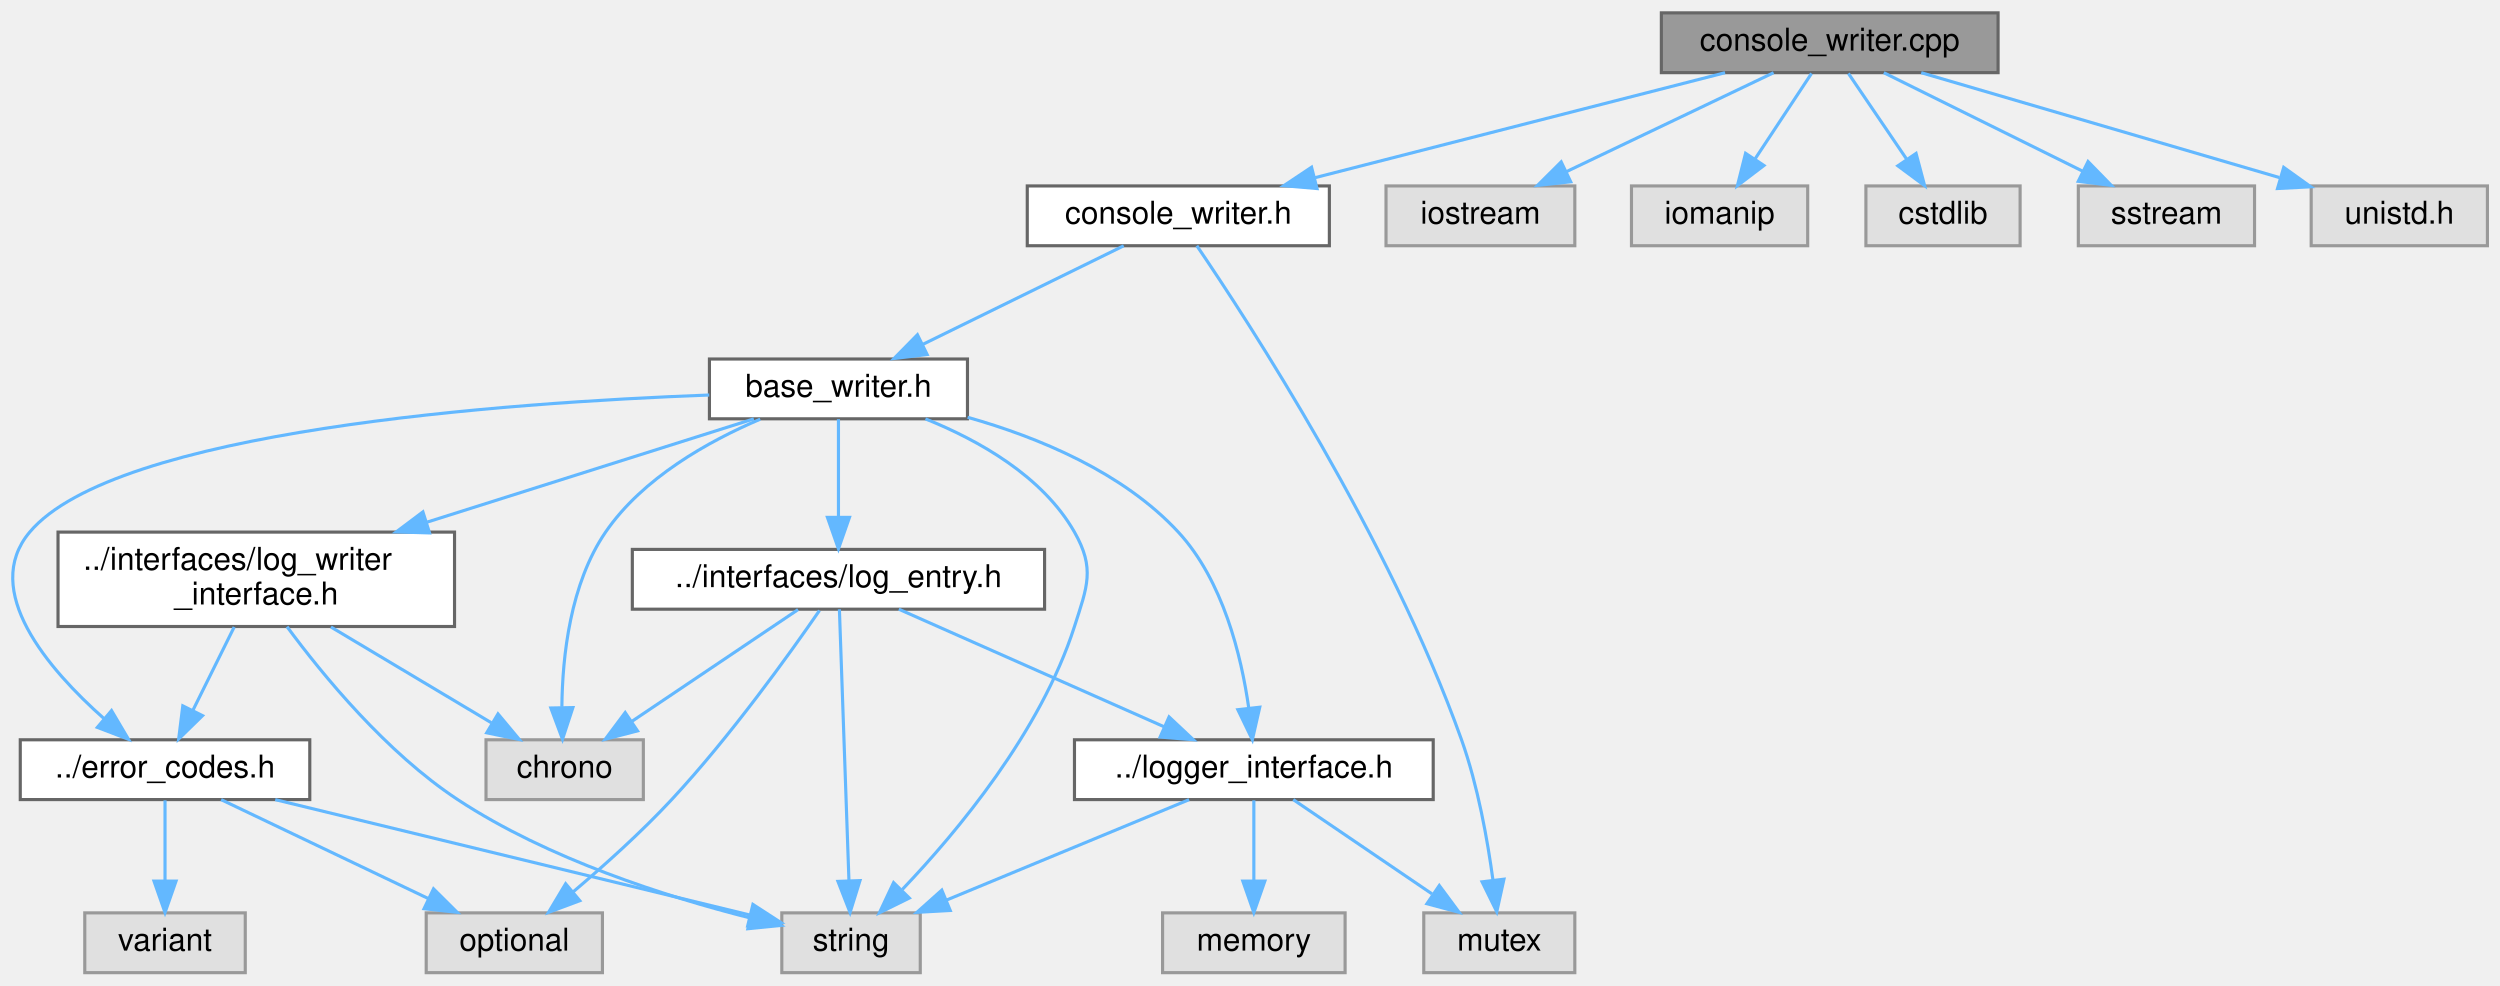
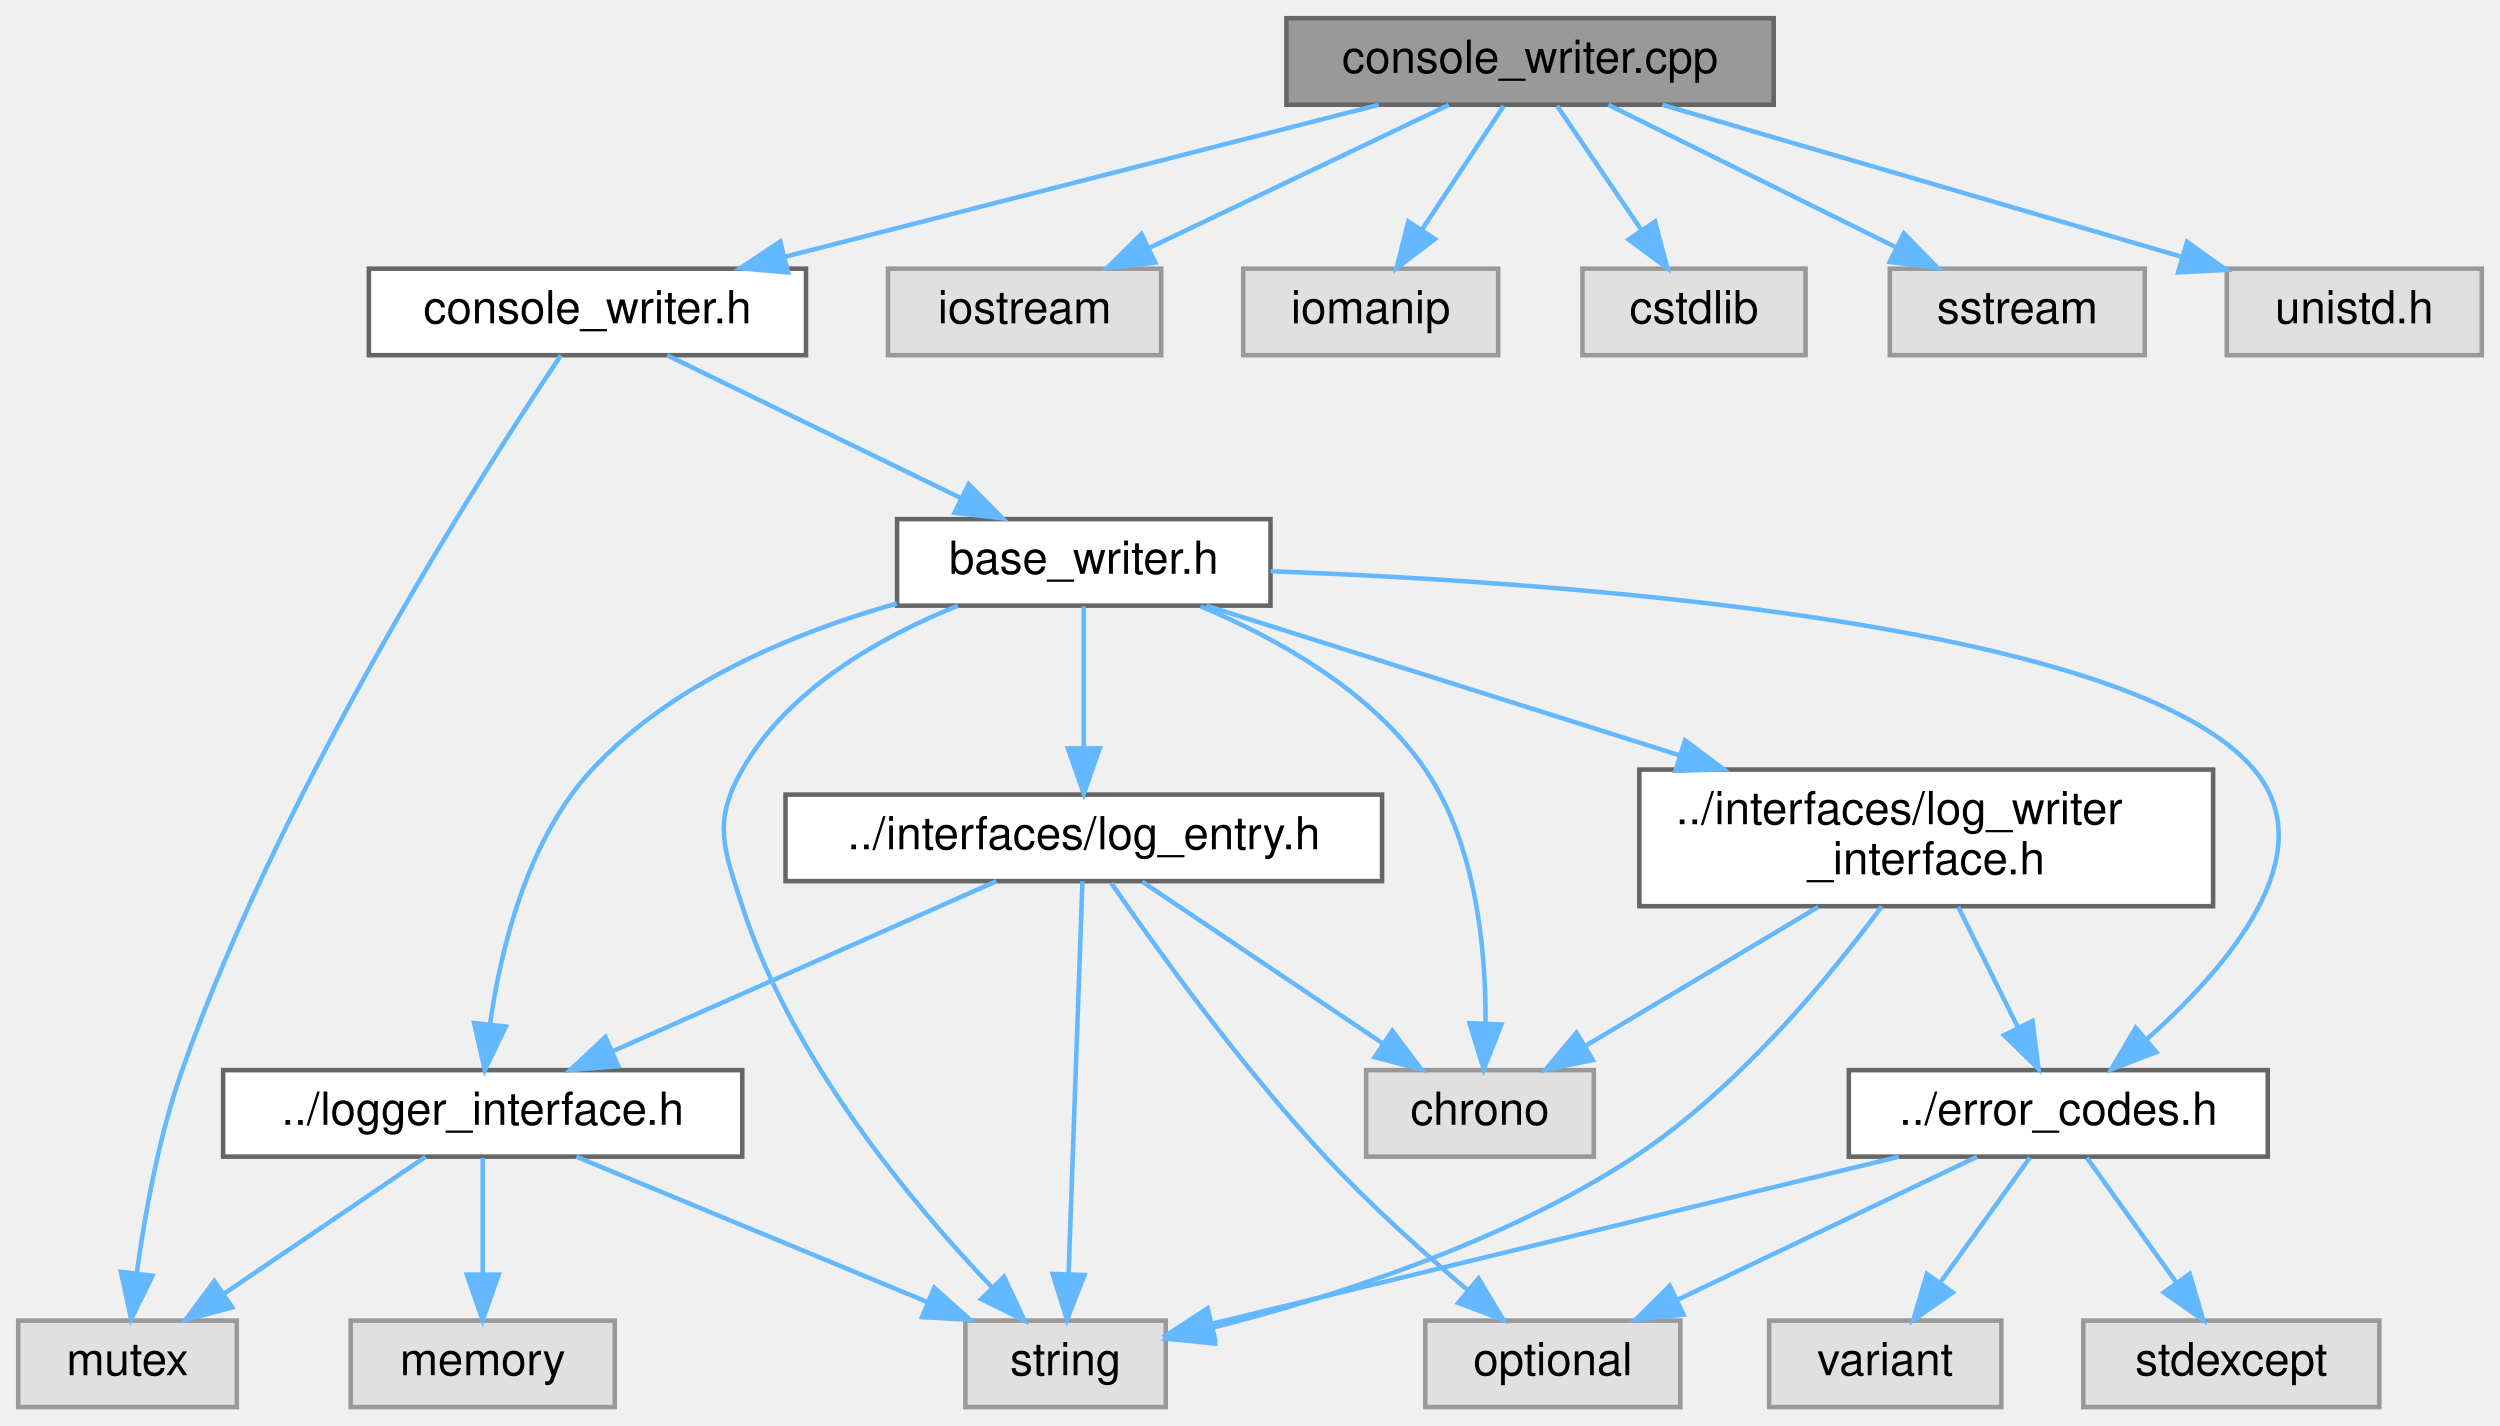
- <svg xmlns="http://www.w3.org/2000/svg" xmlns:xlink="http://www.w3.org/1999/xlink" width="794pt" height="313pt" viewBox="0.00 0.00 794.44 313.00">
+ <svg xmlns="http://www.w3.org/2000/svg" xmlns:xlink="http://www.w3.org/1999/xlink" width="549pt" height="313pt" viewBox="0.00 0.00 549.00 313.00">
  <g id="graph0" class="graph" transform="scale(1 1) rotate(0) translate(4 309)">
    <g id="Node000001" class="node">
      <g id="a_Node000001">
        <a xlink:title=" ">
-           <polygon fill="#999999" stroke="#666666" points="630.94,-305 523.94,-305 523.94,-286 630.94,-286 630.94,-305" />
-           <text text-anchor="middle" x="577.44" y="-293" font-family="Helvetica,sans-Serif" font-size="10.00">console_writer.cpp</text>
+           <polygon fill="#999999" stroke="#666666" points="385.5,-305 278.5,-305 278.5,-286 385.5,-286 385.5,-305" />
+           <text text-anchor="middle" x="332" y="-293" font-family="Helvetica,sans-Serif" font-size="10.00">console_writer.cpp</text>
        </a>
      </g>
    </g>
    <g id="Node000002" class="node">
      <g id="a_Node000002">
        <a xlink:href="console__writer_8h.html" target="_top" xlink:title=" ">
-           <polygon fill="white" stroke="#666666" points="418.44,-250 322.44,-250 322.44,-231 418.44,-231 418.44,-250" />
-           <text text-anchor="middle" x="370.44" y="-238" font-family="Helvetica,sans-Serif" font-size="10.00">console_writer.h</text>
+           <polygon fill="white" stroke="#666666" points="173,-250 77,-250 77,-231 173,-231 173,-250" />
+           <text text-anchor="middle" x="125" y="-238" font-family="Helvetica,sans-Serif" font-size="10.00">console_writer.h</text>
        </a>
      </g>
    </g>
    <g id="edge1_Node000001_Node000002" class="edge">
      <g id="a_edge1_Node000001_Node000002">
        <a xlink:title=" ">
-           <path fill="none" stroke="#63b8ff" d="M544.18,-285.98C508.82,-276.93 452.77,-262.58 413.93,-252.64" />
-           <polygon fill="#63b8ff" stroke="#63b8ff" points="414.51,-249.17 403.96,-250.08 412.78,-255.95 414.51,-249.17" />
-         </a>
-       </g>
-     </g>
-     <g id="Node000014" class="node">
-       <g id="a_Node000014">
-         <a xlink:title=" ">
-           <polygon fill="#e0e0e0" stroke="#999999" points="496.44,-250 436.44,-250 436.44,-231 496.44,-231 496.44,-250" />
-           <text text-anchor="middle" x="466.44" y="-238" font-family="Helvetica,sans-Serif" font-size="10.00">iostream</text>
-         </a>
-       </g>
-     </g>
-     <g id="edge23_Node000001_Node000014" class="edge">
-       <g id="a_edge23_Node000001_Node000014">
-         <a xlink:title=" ">
-           <path fill="none" stroke="#63b8ff" d="M559.6,-285.98C541.83,-277.5 514.29,-264.35 493.76,-254.54" />
-           <polygon fill="#63b8ff" stroke="#63b8ff" points="495.13,-251.32 484.6,-250.17 492.11,-257.64 495.13,-251.32" />
+           <path fill="none" stroke="#63b8ff" d="M298.74,-285.98C263.39,-276.93 207.33,-262.58 168.49,-252.64" />
+           <polygon fill="#63b8ff" stroke="#63b8ff" points="169.07,-249.17 158.52,-250.08 167.34,-255.95 169.07,-249.17" />
        </a>
      </g>
    </g>
    <g id="Node000015" class="node">
      <g id="a_Node000015">
        <a xlink:title=" ">
-           <polygon fill="#e0e0e0" stroke="#999999" points="570.44,-250 514.44,-250 514.44,-231 570.44,-231 570.44,-250" />
-           <text text-anchor="middle" x="542.44" y="-238" font-family="Helvetica,sans-Serif" font-size="10.00">iomanip</text>
+           <polygon fill="#e0e0e0" stroke="#999999" points="251,-250 191,-250 191,-231 251,-231 251,-250" />
+           <text text-anchor="middle" x="221" y="-238" font-family="Helvetica,sans-Serif" font-size="10.00">iostream</text>
        </a>
      </g>
    </g>
    <g id="edge24_Node000001_Node000015" class="edge">
      <g id="a_edge24_Node000001_Node000015">
        <a xlink:title=" ">
-           <path fill="none" stroke="#63b8ff" d="M571.66,-285.75C566.82,-278.42 559.76,-267.73 553.79,-258.7" />
-           <polygon fill="#63b8ff" stroke="#63b8ff" points="556.54,-256.5 548.11,-250.09 550.7,-260.36 556.54,-256.5" />
+           <path fill="none" stroke="#63b8ff" d="M314.17,-285.98C296.39,-277.5 268.85,-264.35 248.32,-254.54" />
+           <polygon fill="#63b8ff" stroke="#63b8ff" points="249.69,-251.32 239.16,-250.17 246.67,-257.64 249.69,-251.32" />
        </a>
      </g>
    </g>
    <g id="Node000016" class="node">
      <g id="a_Node000016">
        <a xlink:title=" ">
-           <polygon fill="#e0e0e0" stroke="#999999" points="637.94,-250 588.94,-250 588.94,-231 637.94,-231 637.94,-250" />
-           <text text-anchor="middle" x="613.44" y="-238" font-family="Helvetica,sans-Serif" font-size="10.00">cstdlib</text>
+           <polygon fill="#e0e0e0" stroke="#999999" points="325,-250 269,-250 269,-231 325,-231 325,-250" />
+           <text text-anchor="middle" x="297" y="-238" font-family="Helvetica,sans-Serif" font-size="10.00">iomanip</text>
        </a>
      </g>
    </g>
    <g id="edge25_Node000001_Node000016" class="edge">
      <g id="a_edge25_Node000001_Node000016">
        <a xlink:title=" ">
-           <path fill="none" stroke="#63b8ff" d="M583.38,-285.75C588.42,-278.34 595.77,-267.5 601.95,-258.41" />
-           <polygon fill="#63b8ff" stroke="#63b8ff" points="604.88,-260.33 607.6,-250.09 599.09,-256.39 604.88,-260.33" />
+           <path fill="none" stroke="#63b8ff" d="M326.22,-285.75C321.38,-278.42 314.32,-267.73 308.36,-258.7" />
+           <polygon fill="#63b8ff" stroke="#63b8ff" points="311.1,-256.5 302.67,-250.09 305.26,-260.36 311.1,-256.5" />
        </a>
      </g>
    </g>
    <g id="Node000017" class="node">
      <g id="a_Node000017">
        <a xlink:title=" ">
-           <polygon fill="#e0e0e0" stroke="#999999" points="712.44,-250 656.44,-250 656.44,-231 712.44,-231 712.44,-250" />
-           <text text-anchor="middle" x="684.44" y="-238" font-family="Helvetica,sans-Serif" font-size="10.00">sstream</text>
+           <polygon fill="#e0e0e0" stroke="#999999" points="392.5,-250 343.5,-250 343.5,-231 392.5,-231 392.5,-250" />
+           <text text-anchor="middle" x="368" y="-238" font-family="Helvetica,sans-Serif" font-size="10.00">cstdlib</text>
        </a>
      </g>
    </g>
    <g id="edge26_Node000001_Node000017" class="edge">
      <g id="a_edge26_Node000001_Node000017">
        <a xlink:title=" ">
-           <path fill="none" stroke="#63b8ff" d="M594.63,-285.98C611.69,-277.54 638.07,-264.47 657.83,-254.68" />
-           <polygon fill="#63b8ff" stroke="#63b8ff" points="659.53,-257.75 666.93,-250.17 656.42,-251.47 659.53,-257.75" />
+           <path fill="none" stroke="#63b8ff" d="M337.94,-285.75C342.98,-278.34 350.34,-267.5 356.51,-258.41" />
+           <polygon fill="#63b8ff" stroke="#63b8ff" points="359.44,-260.33 362.17,-250.09 353.65,-256.39 359.44,-260.33" />
        </a>
      </g>
    </g>
    <g id="Node000018" class="node">
      <g id="a_Node000018">
        <a xlink:title=" ">
-           <polygon fill="#e0e0e0" stroke="#999999" points="786.44,-250 730.44,-250 730.44,-231 786.44,-231 786.44,-250" />
-           <text text-anchor="middle" x="758.44" y="-238" font-family="Helvetica,sans-Serif" font-size="10.00">unistd.h</text>
+           <polygon fill="#e0e0e0" stroke="#999999" points="467,-250 411,-250 411,-231 467,-231 467,-250" />
+           <text text-anchor="middle" x="439" y="-238" font-family="Helvetica,sans-Serif" font-size="10.00">sstream</text>
        </a>
      </g>
    </g>
    <g id="edge27_Node000001_Node000018" class="edge">
      <g id="a_edge27_Node000001_Node000018">
        <a xlink:title=" ">
-           <path fill="none" stroke="#63b8ff" d="M606.52,-285.98C637.4,-276.94 686.35,-262.61 720.3,-252.67" />
-           <polygon fill="#63b8ff" stroke="#63b8ff" points="721.71,-255.9 730.32,-249.73 719.74,-249.18 721.71,-255.9" />
+           <path fill="none" stroke="#63b8ff" d="M349.19,-285.98C366.25,-277.54 392.63,-264.47 412.4,-254.68" />
+           <polygon fill="#63b8ff" stroke="#63b8ff" points="414.09,-257.75 421.5,-250.17 410.98,-251.47 414.09,-257.75" />
+         </a>
+       </g>
+     </g>
+     <g id="Node000019" class="node">
+       <g id="a_Node000019">
+         <a xlink:title=" ">
+           <polygon fill="#e0e0e0" stroke="#999999" points="541,-250 485,-250 485,-231 541,-231 541,-250" />
+           <text text-anchor="middle" x="513" y="-238" font-family="Helvetica,sans-Serif" font-size="10.00">unistd.h</text>
+         </a>
+       </g>
+     </g>
+     <g id="edge28_Node000001_Node000019" class="edge">
+       <g id="a_edge28_Node000001_Node000019">
+         <a xlink:title=" ">
+           <path fill="none" stroke="#63b8ff" d="M361.08,-285.98C391.96,-276.94 440.91,-262.61 474.87,-252.67" />
+           <polygon fill="#63b8ff" stroke="#63b8ff" points="476.27,-255.9 484.88,-249.73 474.3,-249.18 476.27,-255.9" />
        </a>
      </g>
    </g>
    <g id="Node000003" class="node">
      <g id="a_Node000003">
        <a xlink:href="base__writer_8h.html" target="_top" xlink:title=" ">
-           <polygon fill="white" stroke="#666666" points="303.44,-195 221.44,-195 221.44,-176 303.44,-176 303.44,-195" />
-           <text text-anchor="middle" x="262.44" y="-183" font-family="Helvetica,sans-Serif" font-size="10.00">base_writer.h</text>
+           <polygon fill="white" stroke="#666666" points="275,-195 193,-195 193,-176 275,-176 275,-195" />
+           <text text-anchor="middle" x="234" y="-183" font-family="Helvetica,sans-Serif" font-size="10.00">base_writer.h</text>
        </a>
      </g>
    </g>
    <g id="edge2_Node000002_Node000003" class="edge">
      <g id="a_edge2_Node000002_Node000003">
        <a xlink:title=" ">
-           <path fill="none" stroke="#63b8ff" d="M353.09,-230.98C335.87,-222.54 309.24,-209.47 289.29,-199.68" />
-           <polygon fill="#63b8ff" stroke="#63b8ff" points="290.62,-196.43 280.11,-195.17 287.54,-202.72 290.62,-196.43" />
+           <path fill="none" stroke="#63b8ff" d="M142.51,-230.98C159.97,-222.5 187.01,-209.35 207.17,-199.54" />
+           <polygon fill="#63b8ff" stroke="#63b8ff" points="208.71,-202.69 216.17,-195.17 205.64,-196.4 208.71,-202.69" />
        </a>
      </g>
    </g>
    <g id="Node000008" class="node">
      <g id="a_Node000008">
        <a xlink:title=" ">
-           <polygon fill="#e0e0e0" stroke="#999999" points="496.44,-19 448.44,-19 448.44,0 496.44,0 496.44,-19" />
-           <text text-anchor="middle" x="472.44" y="-7" font-family="Helvetica,sans-Serif" font-size="10.00">mutex</text>
-         </a>
-       </g>
-     </g>
-     <g id="edge22_Node000002_Node000008" class="edge">
-       <g id="a_edge22_Node000002_Node000008">
-         <a xlink:title=" ">
-           <path fill="none" stroke="#63b8ff" d="M376.33,-230.99C392.46,-207.29 437.6,-138.08 460.44,-74 465.62,-59.45 468.7,-42.19 470.44,-29.33" />
-           <polygon fill="#63b8ff" stroke="#63b8ff" points="473.92,-29.7 471.64,-19.35 466.97,-28.86 473.92,-29.7" />
+           <polygon fill="#e0e0e0" stroke="#999999" points="48,-19 0,-19 0,0 48,0 48,-19" />
+           <text text-anchor="middle" x="24" y="-7" font-family="Helvetica,sans-Serif" font-size="10.00">mutex</text>
+         </a>
+       </g>
+     </g>
+     <g id="edge23_Node000002_Node000008" class="edge">
+       <g id="a_edge23_Node000002_Node000008">
+         <a xlink:title=" ">
+           <path fill="none" stroke="#63b8ff" d="M119.17,-230.97C103.24,-207.24 58.64,-137.97 36,-74 30.85,-59.44 27.77,-42.17 26.02,-29.33" />
+           <polygon fill="#63b8ff" stroke="#63b8ff" points="29.49,-28.85 24.81,-19.35 22.54,-29.7 29.49,-28.85" />
        </a>
      </g>
    </g>
    <g id="Node000004" class="node">
      <g id="a_Node000004">
        <a xlink:title=" ">
-           <polygon fill="#e0e0e0" stroke="#999999" points="288.44,-19 244.44,-19 244.44,0 288.44,0 288.44,-19" />
-           <text text-anchor="middle" x="266.44" y="-7" font-family="Helvetica,sans-Serif" font-size="10.00">string</text>
+           <polygon fill="#e0e0e0" stroke="#999999" points="252,-19 208,-19 208,0 252,0 252,-19" />
+           <text text-anchor="middle" x="230" y="-7" font-family="Helvetica,sans-Serif" font-size="10.00">string</text>
        </a>
      </g>
    </g>
    <g id="edge3_Node000003_Node000004" class="edge">
      <g id="a_edge3_Node000003_Node000004">
        <a xlink:title=" ">
-           <path fill="none" stroke="#63b8ff" d="M290.09,-175.98C307.02,-169.17 327.32,-157.76 337.44,-140 344.04,-128.41 341.5,-122.7 337.44,-110 326.72,-76.52 300.15,-44.71 282.73,-26.43" />
-           <polygon fill="#63b8ff" stroke="#63b8ff" points="284.96,-23.71 275.45,-19.02 279.96,-28.61 284.96,-23.71" />
+           <path fill="none" stroke="#63b8ff" d="M206.35,-175.98C189.42,-169.17 169.11,-157.76 159,-140 152.4,-128.41 154.93,-122.7 159,-110 169.72,-76.52 196.29,-44.71 213.71,-26.43" />
+           <polygon fill="#63b8ff" stroke="#63b8ff" points="216.48,-28.61 220.98,-19.02 211.48,-23.71 216.48,-28.61" />
        </a>
      </g>
    </g>
    <g id="Node000005" class="node">
      <g id="a_Node000005">
        <a xlink:title=" ">
-           <polygon fill="#e0e0e0" stroke="#999999" points="200.44,-74 150.44,-74 150.44,-55 200.44,-55 200.44,-74" />
-           <text text-anchor="middle" x="175.44" y="-62" font-family="Helvetica,sans-Serif" font-size="10.00">chrono</text>
+           <polygon fill="#e0e0e0" stroke="#999999" points="346,-74 296,-74 296,-55 346,-55 346,-74" />
+           <text text-anchor="middle" x="321" y="-62" font-family="Helvetica,sans-Serif" font-size="10.00">chrono</text>
        </a>
      </g>
    </g>
    <g id="edge4_Node000003_Node000005" class="edge">
      <g id="a_edge4_Node000003_Node000005">
        <a xlink:title=" ">
-           <path fill="none" stroke="#63b8ff" d="M237.58,-175.88C221.03,-168.83 200.22,-157.19 188.44,-140 177.21,-123.62 174.71,-100.58 174.55,-84.48" />
-           <polygon fill="#63b8ff" stroke="#63b8ff" points="178.05,-84.23 174.75,-74.17 171.05,-84.1 178.05,-84.23" />
+           <path fill="none" stroke="#63b8ff" d="M259.62,-175.86C276.37,-168.86 297.25,-157.27 309,-140 320.15,-123.61 322.31,-100.58 322.22,-84.47" />
+           <polygon fill="#63b8ff" stroke="#63b8ff" points="325.7,-84.03 321.84,-74.17 318.71,-84.29 325.7,-84.03" />
        </a>
      </g>
    </g>
    <g id="Node000006" class="node">
      <g id="a_Node000006">
        <a xlink:href="logger__interface_8h.html" target="_top" xlink:title=" ">
-           <polygon fill="white" stroke="#666666" points="451.44,-74 337.44,-74 337.44,-55 451.44,-55 451.44,-74" />
-           <text text-anchor="middle" x="394.44" y="-62" font-family="Helvetica,sans-Serif" font-size="10.00">../logger_interface.h</text>
+           <polygon fill="white" stroke="#666666" points="159,-74 45,-74 45,-55 159,-55 159,-74" />
+           <text text-anchor="middle" x="102" y="-62" font-family="Helvetica,sans-Serif" font-size="10.00">../logger_interface.h</text>
        </a>
      </g>
    </g>
    <g id="edge5_Node000003_Node000006" class="edge">
      <g id="a_edge5_Node000003_Node000006">
        <a xlink:title=" ">
-           <path fill="none" stroke="#63b8ff" d="M303.49,-176.48C326.03,-170.1 352.89,-158.99 370.44,-140 384.67,-124.59 390.47,-100.67 392.82,-84.11" />
-           <polygon fill="#63b8ff" stroke="#63b8ff" points="396.32,-84.35 393.97,-74.02 389.36,-83.56 396.32,-84.35" />
+           <path fill="none" stroke="#63b8ff" d="M192.95,-176.48C170.4,-170.1 143.54,-158.99 126,-140 111.77,-124.59 105.97,-100.67 103.61,-84.11" />
+           <polygon fill="#63b8ff" stroke="#63b8ff" points="107.07,-83.56 102.47,-74.02 100.12,-84.35 107.07,-83.56" />
        </a>
      </g>
    </g>
    <g id="Node000009" class="node">
      <g id="a_Node000009">
        <a xlink:href="error__codes_8h.html" target="_top" xlink:title=" ">
-           <polygon fill="white" stroke="#666666" points="94.44,-74 2.44,-74 2.44,-55 94.44,-55 94.44,-74" />
-           <text text-anchor="middle" x="48.44" y="-62" font-family="Helvetica,sans-Serif" font-size="10.00">../error_codes.h</text>
+           <polygon fill="white" stroke="#666666" points="494,-74 402,-74 402,-55 494,-55 494,-74" />
+           <text text-anchor="middle" x="448" y="-62" font-family="Helvetica,sans-Serif" font-size="10.00">../error_codes.h</text>
        </a>
      </g>
    </g>
    <g id="edge9_Node000003_Node000009" class="edge">
      <g id="a_edge9_Node000003_Node000009">
        <a xlink:title=" ">
-           <path fill="none" stroke="#63b8ff" d="M221.38,-183.56C155.94,-181.11 32.56,-172.22 5.44,-140 -10.16,-121.47 11.26,-96.52 29.06,-80.72" />
-           <polygon fill="#63b8ff" stroke="#63b8ff" points="31.44,-83.29 36.83,-74.16 26.93,-77.94 31.44,-83.29" />
+           <path fill="none" stroke="#63b8ff" d="M275.05,-183.56C340.5,-181.11 463.88,-172.22 491,-140 506.6,-121.47 485.18,-96.52 467.38,-80.72" />
+           <polygon fill="#63b8ff" stroke="#63b8ff" points="469.51,-77.94 459.61,-74.16 464.99,-83.29 469.51,-77.94" />
+         </a>
+       </g>
+     </g>
+     <g id="Node000013" class="node">
+       <g id="a_Node000013">
+         <a xlink:href="log__writer__interface_8h.html" target="_top" xlink:title=" ">
+           <polygon fill="white" stroke="#666666" points="482,-140 356,-140 356,-110 482,-110 482,-140" />
+           <text text-anchor="start" x="364" y="-128" font-family="Helvetica,sans-Serif" font-size="10.00">../interfaces/log_writer</text>
+           <text text-anchor="middle" x="419" y="-117" font-family="Helvetica,sans-Serif" font-size="10.00">_interface.h</text>
+         </a>
+       </g>
+     </g>
+     <g id="edge14_Node000003_Node000013" class="edge">
+       <g id="a_edge14_Node000003_Node000013">
+         <a xlink:title=" ">
+           <path fill="none" stroke="#63b8ff" d="M260.9,-175.99C287.99,-167.43 330.54,-153.97 364.68,-143.18" />
+           <polygon fill="#63b8ff" stroke="#63b8ff" points="366.04,-146.42 374.52,-140.06 363.93,-139.74 366.04,-146.42" />
+         </a>
+       </g>
+     </g>
+     <g id="Node000014" class="node">
+       <g id="a_Node000014">
+         <a xlink:href="log__entry_8h.html" target="_top" xlink:title=" ">
+           <polygon fill="white" stroke="#666666" points="299.5,-134.5 168.5,-134.5 168.5,-115.5 299.5,-115.5 299.5,-134.5" />
+           <text text-anchor="middle" x="234" y="-122.5" font-family="Helvetica,sans-Serif" font-size="10.00">../interfaces/log_entry.h</text>
+         </a>
+       </g>
+     </g>
+     <g id="edge18_Node000003_Node000014" class="edge">
+       <g id="a_edge18_Node000003_Node000014">
+         <a xlink:title=" ">
+           <path fill="none" stroke="#63b8ff" d="M234,-175.87C234,-167.75 234,-155.31 234,-144.89" />
+           <polygon fill="#63b8ff" stroke="#63b8ff" points="237.5,-144.67 234,-134.67 230.5,-144.67 237.5,-144.67" />
+         </a>
+       </g>
+     </g>
+     <g id="edge8_Node000006_Node000004" class="edge">
+       <g id="a_edge8_Node000006_Node000004">
+         <a xlink:title=" ">
+           <path fill="none" stroke="#63b8ff" d="M122.57,-54.98C143.43,-46.34 175.97,-32.87 199.77,-23.02" />
+           <polygon fill="#63b8ff" stroke="#63b8ff" points="201.16,-26.23 209.06,-19.17 198.48,-19.76 201.16,-26.23" />
+         </a>
+       </g>
+     </g>
+     <g id="Node000007" class="node">
+       <g id="a_Node000007">
+         <a xlink:title=" ">
+           <polygon fill="#e0e0e0" stroke="#999999" points="131,-19 73,-19 73,0 131,0 131,-19" />
+           <text text-anchor="middle" x="102" y="-7" font-family="Helvetica,sans-Serif" font-size="10.00">memory</text>
+         </a>
+       </g>
+     </g>
+     <g id="edge6_Node000006_Node000007" class="edge">
+       <g id="a_edge6_Node000006_Node000007">
+         <a xlink:title=" ">
+           <path fill="none" stroke="#63b8ff" d="M102,-54.75C102,-47.8 102,-37.85 102,-29.13" />
+           <polygon fill="#63b8ff" stroke="#63b8ff" points="105.5,-29.09 102,-19.09 98.5,-29.09 105.5,-29.09" />
+         </a>
+       </g>
+     </g>
+     <g id="edge7_Node000006_Node000008" class="edge">
+       <g id="a_edge7_Node000006_Node000008">
+         <a xlink:title=" ">
+           <path fill="none" stroke="#63b8ff" d="M89.47,-54.98C77.6,-46.92 59.54,-34.65 45.39,-25.03" />
+           <polygon fill="#63b8ff" stroke="#63b8ff" points="47,-21.9 36.76,-19.17 43.06,-27.69 47,-21.9" />
+         </a>
+       </g>
+     </g>
+     <g id="edge10_Node000009_Node000004" class="edge">
+       <g id="a_edge10_Node000009_Node000004">
+         <a xlink:title=" ">
+           <path fill="none" stroke="#63b8ff" d="M412.97,-54.98C371.34,-44.86 302.45,-28.11 262.14,-18.31" />
+           <polygon fill="#63b8ff" stroke="#63b8ff" points="262.84,-14.88 252.29,-15.92 261.18,-21.68 262.84,-14.88" />
+         </a>
+       </g>
+     </g>
+     <g id="Node000010" class="node">
+       <g id="a_Node000010">
+         <a xlink:title=" ">
+           <polygon fill="#e0e0e0" stroke="#999999" points="518.5,-19 453.5,-19 453.5,0 518.5,0 518.5,-19" />
+           <text text-anchor="middle" x="486" y="-7" font-family="Helvetica,sans-Serif" font-size="10.00">stdexcept</text>
+         </a>
+       </g>
+     </g>
+     <g id="edge11_Node000009_Node000010" class="edge">
+       <g id="a_edge11_Node000009_Node000010">
+         <a xlink:title=" ">
+           <path fill="none" stroke="#63b8ff" d="M454.27,-54.75C459.59,-47.34 467.36,-36.5 473.88,-27.41" />
+           <polygon fill="#63b8ff" stroke="#63b8ff" points="476.86,-29.26 479.84,-19.09 471.17,-25.18 476.86,-29.26" />
+         </a>
+       </g>
+     </g>
+     <g id="Node000011" class="node">
+       <g id="a_Node000011">
+         <a xlink:title=" ">
+           <polygon fill="#e0e0e0" stroke="#999999" points="365,-19 309,-19 309,0 365,0 365,-19" />
+           <text text-anchor="middle" x="337" y="-7" font-family="Helvetica,sans-Serif" font-size="10.00">optional</text>
+         </a>
+       </g>
+     </g>
+     <g id="edge12_Node000009_Node000011" class="edge">
+       <g id="a_edge12_Node000009_Node000011">
+         <a xlink:title=" ">
+           <path fill="none" stroke="#63b8ff" d="M430.17,-54.98C412.39,-46.5 384.85,-33.35 364.32,-23.54" />
+           <polygon fill="#63b8ff" stroke="#63b8ff" points="365.69,-20.32 355.16,-19.17 362.67,-26.64 365.69,-20.32" />
        </a>
      </g>
    </g>
    <g id="Node000012" class="node">
      <g id="a_Node000012">
-         <a xlink:href="log__writer__interface_8h.html" target="_top" xlink:title=" ">
-           <polygon fill="white" stroke="#666666" points="140.44,-140 14.44,-140 14.44,-110 140.44,-110 140.44,-140" />
-           <text text-anchor="start" x="22.44" y="-128" font-family="Helvetica,sans-Serif" font-size="10.00">../interfaces/log_writer</text>
-           <text text-anchor="middle" x="77.44" y="-117" font-family="Helvetica,sans-Serif" font-size="10.00">_interface.h</text>
-         </a>
-       </g>
-     </g>
-     <g id="edge13_Node000003_Node000012" class="edge">
-       <g id="a_edge13_Node000003_Node000012">
-         <a xlink:title=" ">
-           <path fill="none" stroke="#63b8ff" d="M235.54,-175.99C208.45,-167.43 165.89,-153.97 131.76,-143.18" />
-           <polygon fill="#63b8ff" stroke="#63b8ff" points="132.5,-139.74 121.91,-140.06 130.39,-146.42 132.5,-139.74" />
-         </a>
-       </g>
-     </g>
-     <g id="Node000013" class="node">
-       <g id="a_Node000013">
-         <a xlink:href="log__entry_8h.html" target="_top" xlink:title=" ">
-           <polygon fill="white" stroke="#666666" points="327.94,-134.5 196.94,-134.5 196.94,-115.5 327.94,-115.5 327.94,-134.5" />
-           <text text-anchor="middle" x="262.44" y="-122.5" font-family="Helvetica,sans-Serif" font-size="10.00">../interfaces/log_entry.h</text>
-         </a>
-       </g>
-     </g>
-     <g id="edge17_Node000003_Node000013" class="edge">
-       <g id="a_edge17_Node000003_Node000013">
-         <a xlink:title=" ">
-           <path fill="none" stroke="#63b8ff" d="M262.44,-175.87C262.44,-167.75 262.44,-155.31 262.44,-144.89" />
-           <polygon fill="#63b8ff" stroke="#63b8ff" points="265.94,-144.67 262.44,-134.67 258.94,-144.67 265.94,-144.67" />
-         </a>
-       </g>
-     </g>
-     <g id="edge8_Node000006_Node000004" class="edge">
-       <g id="a_edge8_Node000006_Node000004">
-         <a xlink:title=" ">
-           <path fill="none" stroke="#63b8ff" d="M373.87,-54.98C353,-46.34 320.47,-32.87 296.66,-23.02" />
-           <polygon fill="#63b8ff" stroke="#63b8ff" points="297.96,-19.76 287.38,-19.17 295.28,-26.23 297.96,-19.76" />
-         </a>
-       </g>
-     </g>
-     <g id="Node000007" class="node">
-       <g id="a_Node000007">
-         <a xlink:title=" ">
-           <polygon fill="#e0e0e0" stroke="#999999" points="423.44,-19 365.44,-19 365.44,0 423.44,0 423.44,-19" />
-           <text text-anchor="middle" x="394.44" y="-7" font-family="Helvetica,sans-Serif" font-size="10.00">memory</text>
-         </a>
-       </g>
-     </g>
-     <g id="edge6_Node000006_Node000007" class="edge">
-       <g id="a_edge6_Node000006_Node000007">
-         <a xlink:title=" ">
-           <path fill="none" stroke="#63b8ff" d="M394.44,-54.75C394.44,-47.8 394.44,-37.85 394.44,-29.13" />
-           <polygon fill="#63b8ff" stroke="#63b8ff" points="397.94,-29.09 394.44,-19.09 390.94,-29.09 397.94,-29.09" />
-         </a>
-       </g>
-     </g>
-     <g id="edge7_Node000006_Node000008" class="edge">
-       <g id="a_edge7_Node000006_Node000008">
-         <a xlink:title=" ">
-           <path fill="none" stroke="#63b8ff" d="M406.97,-54.98C418.84,-46.92 436.9,-34.65 451.05,-25.03" />
-           <polygon fill="#63b8ff" stroke="#63b8ff" points="453.37,-27.69 459.68,-19.17 449.44,-21.9 453.37,-27.69" />
-         </a>
-       </g>
-     </g>
-     <g id="edge10_Node000009_Node000004" class="edge">
-       <g id="a_edge10_Node000009_Node000004">
-         <a xlink:title=" ">
-           <path fill="none" stroke="#63b8ff" d="M83.46,-54.98C125.09,-44.86 193.98,-28.11 234.3,-18.31" />
-           <polygon fill="#63b8ff" stroke="#63b8ff" points="235.26,-21.68 244.15,-15.92 233.6,-14.88 235.26,-21.68" />
-         </a>
-       </g>
-     </g>
-     <g id="Node000010" class="node">
-       <g id="a_Node000010">
-         <a xlink:title=" ">
-           <polygon fill="#e0e0e0" stroke="#999999" points="187.44,-19 131.44,-19 131.44,0 187.44,0 187.44,-19" />
-           <text text-anchor="middle" x="159.44" y="-7" font-family="Helvetica,sans-Serif" font-size="10.00">optional</text>
-         </a>
-       </g>
-     </g>
-     <g id="edge11_Node000009_Node000010" class="edge">
-       <g id="a_edge11_Node000009_Node000010">
-         <a xlink:title=" ">
-           <path fill="none" stroke="#63b8ff" d="M66.27,-54.98C84.05,-46.5 111.58,-33.35 132.12,-23.54" />
-           <polygon fill="#63b8ff" stroke="#63b8ff" points="133.76,-26.64 141.28,-19.17 130.75,-20.32 133.76,-26.64" />
-         </a>
-       </g>
-     </g>
-     <g id="Node000011" class="node">
-       <g id="a_Node000011">
-         <a xlink:title=" ">
-           <polygon fill="#e0e0e0" stroke="#999999" points="73.94,-19 22.94,-19 22.94,0 73.94,0 73.94,-19" />
-           <text text-anchor="middle" x="48.44" y="-7" font-family="Helvetica,sans-Serif" font-size="10.00">variant</text>
-         </a>
-       </g>
-     </g>
-     <g id="edge12_Node000009_Node000011" class="edge">
-       <g id="a_edge12_Node000009_Node000011">
-         <a xlink:title=" ">
-           <path fill="none" stroke="#63b8ff" d="M48.44,-54.75C48.44,-47.8 48.44,-37.85 48.44,-29.13" />
-           <polygon fill="#63b8ff" stroke="#63b8ff" points="51.94,-29.09 48.44,-19.09 44.94,-29.09 51.94,-29.09" />
-         </a>
-       </g>
-     </g>
-     <g id="edge14_Node000012_Node000004" class="edge">
-       <g id="a_edge14_Node000012_Node000004">
-         <a xlink:title=" ">
-           <path fill="none" stroke="#63b8ff" d="M87.21,-109.94C98.6,-94.5 118.79,-69.92 141.44,-55 170.14,-36.09 207.84,-24.11 234.31,-17.4" />
-           <polygon fill="#63b8ff" stroke="#63b8ff" points="235.31,-20.76 244.2,-15.01 233.66,-13.96 235.31,-20.76" />
-         </a>
-       </g>
-     </g>
-     <g id="edge15_Node000012_Node000005" class="edge">
-       <g id="a_edge15_Node000012_Node000005">
-         <a xlink:title=" ">
-           <path fill="none" stroke="#63b8ff" d="M101.16,-109.84C116.64,-100.6 136.76,-88.59 152.15,-79.4" />
-           <polygon fill="#63b8ff" stroke="#63b8ff" points="154.25,-82.23 161.04,-74.09 150.66,-76.21 154.25,-82.23" />
-         </a>
-       </g>
-     </g>
-     <g id="edge16_Node000012_Node000009" class="edge">
-       <g id="a_edge16_Node000012_Node000009">
-         <a xlink:title=" ">
-           <path fill="none" stroke="#63b8ff" d="M70.42,-109.84C66.47,-101.87 61.49,-91.84 57.28,-83.33" />
-           <polygon fill="#63b8ff" stroke="#63b8ff" points="60.36,-81.67 52.78,-74.27 54.09,-84.78 60.36,-81.67" />
-         </a>
-       </g>
-     </g>
-     <g id="edge18_Node000013_Node000004" class="edge">
-       <g id="a_edge18_Node000013_Node000004">
-         <a xlink:title=" ">
-           <path fill="none" stroke="#63b8ff" d="M262.74,-115.47C263.38,-97.23 264.9,-54.07 265.78,-29.14" />
-           <polygon fill="#63b8ff" stroke="#63b8ff" points="269.28,-29.25 266.13,-19.13 262.28,-29 269.28,-29.25" />
-         </a>
-       </g>
-     </g>
-     <g id="edge19_Node000013_Node000005" class="edge">
-       <g id="a_edge19_Node000013_Node000005">
-         <a xlink:title=" ">
-           <path fill="none" stroke="#63b8ff" d="M249.6,-115.37C235.72,-106.04 213.37,-91.01 196.83,-79.88" />
-           <polygon fill="#63b8ff" stroke="#63b8ff" points="198.58,-76.84 188.33,-74.17 194.67,-82.65 198.58,-76.84" />
-         </a>
-       </g>
-     </g>
-     <g id="edge21_Node000013_Node000006" class="edge">
-       <g id="a_edge21_Node000013_Node000006">
-         <a xlink:title=" ">
-           <path fill="none" stroke="#63b8ff" d="M281.63,-115.49C303.82,-105.66 340.56,-89.38 366.05,-78.08" />
-           <polygon fill="#63b8ff" stroke="#63b8ff" points="367.5,-81.27 375.22,-74.02 364.66,-74.87 367.5,-81.27" />
-         </a>
-       </g>
-     </g>
-     <g id="edge20_Node000013_Node000010" class="edge">
-       <g id="a_edge20_Node000013_Node000010">
-         <a xlink:title=" ">
-           <path fill="none" stroke="#63b8ff" d="M256.41,-115.08C247.05,-101.51 228.16,-75.13 209.44,-55 199.77,-44.6 187.93,-33.99 178.21,-25.74" />
-           <polygon fill="#63b8ff" stroke="#63b8ff" points="180.24,-22.87 170.31,-19.16 175.75,-28.25 180.24,-22.87" />
+         <a xlink:title=" ">
+           <polygon fill="#e0e0e0" stroke="#999999" points="435.5,-19 384.5,-19 384.5,0 435.5,0 435.5,-19" />
+           <text text-anchor="middle" x="410" y="-7" font-family="Helvetica,sans-Serif" font-size="10.00">variant</text>
+         </a>
+       </g>
+     </g>
+     <g id="edge13_Node000009_Node000012" class="edge">
+       <g id="a_edge13_Node000009_Node000012">
+         <a xlink:title=" ">
+           <path fill="none" stroke="#63b8ff" d="M441.73,-54.75C436.41,-47.34 428.64,-36.5 422.12,-27.41" />
+           <polygon fill="#63b8ff" stroke="#63b8ff" points="424.83,-25.18 416.16,-19.09 419.14,-29.26 424.83,-25.18" />
+         </a>
+       </g>
+     </g>
+     <g id="edge15_Node000013_Node000004" class="edge">
+       <g id="a_edge15_Node000013_Node000004">
+         <a xlink:title=" ">
+           <path fill="none" stroke="#63b8ff" d="M409.23,-109.94C397.84,-94.5 377.65,-69.92 355,-55 326.3,-36.09 288.6,-24.11 262.13,-17.4" />
+           <polygon fill="#63b8ff" stroke="#63b8ff" points="262.78,-13.96 252.23,-15.01 261.13,-20.76 262.78,-13.96" />
+         </a>
+       </g>
+     </g>
+     <g id="edge16_Node000013_Node000005" class="edge">
+       <g id="a_edge16_Node000013_Node000005">
+         <a xlink:title=" ">
+           <path fill="none" stroke="#63b8ff" d="M395.28,-109.84C379.8,-100.6 359.68,-88.59 344.29,-79.4" />
+           <polygon fill="#63b8ff" stroke="#63b8ff" points="345.78,-76.21 335.4,-74.09 342.19,-82.23 345.78,-76.21" />
+         </a>
+       </g>
+     </g>
+     <g id="edge17_Node000013_Node000009" class="edge">
+       <g id="a_edge17_Node000013_Node000009">
+         <a xlink:title=" ">
+           <path fill="none" stroke="#63b8ff" d="M426.02,-109.84C429.97,-101.87 434.94,-91.84 439.16,-83.33" />
+           <polygon fill="#63b8ff" stroke="#63b8ff" points="442.35,-84.78 443.65,-74.27 436.08,-81.67 442.35,-84.78" />
+         </a>
+       </g>
+     </g>
+     <g id="edge19_Node000014_Node000004" class="edge">
+       <g id="a_edge19_Node000014_Node000004">
+         <a xlink:title=" ">
+           <path fill="none" stroke="#63b8ff" d="M233.7,-115.47C233.06,-97.23 231.54,-54.07 230.66,-29.14" />
+           <polygon fill="#63b8ff" stroke="#63b8ff" points="234.15,-29 230.3,-19.13 227.16,-29.25 234.15,-29" />
+         </a>
+       </g>
+     </g>
+     <g id="edge20_Node000014_Node000005" class="edge">
+       <g id="a_edge20_Node000014_Node000005">
+         <a xlink:title=" ">
+           <path fill="none" stroke="#63b8ff" d="M246.84,-115.37C260.72,-106.04 283.07,-91.01 299.61,-79.88" />
+           <polygon fill="#63b8ff" stroke="#63b8ff" points="301.76,-82.65 308.11,-74.17 297.86,-76.84 301.76,-82.65" />
+         </a>
+       </g>
+     </g>
+     <g id="edge22_Node000014_Node000006" class="edge">
+       <g id="a_edge22_Node000014_Node000006">
+         <a xlink:title=" ">
+           <path fill="none" stroke="#63b8ff" d="M214.81,-115.49C192.61,-105.66 155.88,-89.38 130.38,-78.08" />
+           <polygon fill="#63b8ff" stroke="#63b8ff" points="131.78,-74.87 121.22,-74.02 128.94,-81.27 131.78,-74.87" />
+         </a>
+       </g>
+     </g>
+     <g id="edge21_Node000014_Node000011" class="edge">
+       <g id="a_edge21_Node000014_Node000011">
+         <a xlink:title=" ">
+           <path fill="none" stroke="#63b8ff" d="M240.03,-115.08C249.39,-101.51 268.28,-75.13 287,-55 296.67,-44.6 308.5,-33.99 318.23,-25.74" />
+           <polygon fill="#63b8ff" stroke="#63b8ff" points="320.68,-28.25 326.13,-19.16 316.2,-22.87 320.68,-28.25" />
        </a>
      </g>
    </g>
  </g>
</svg>
